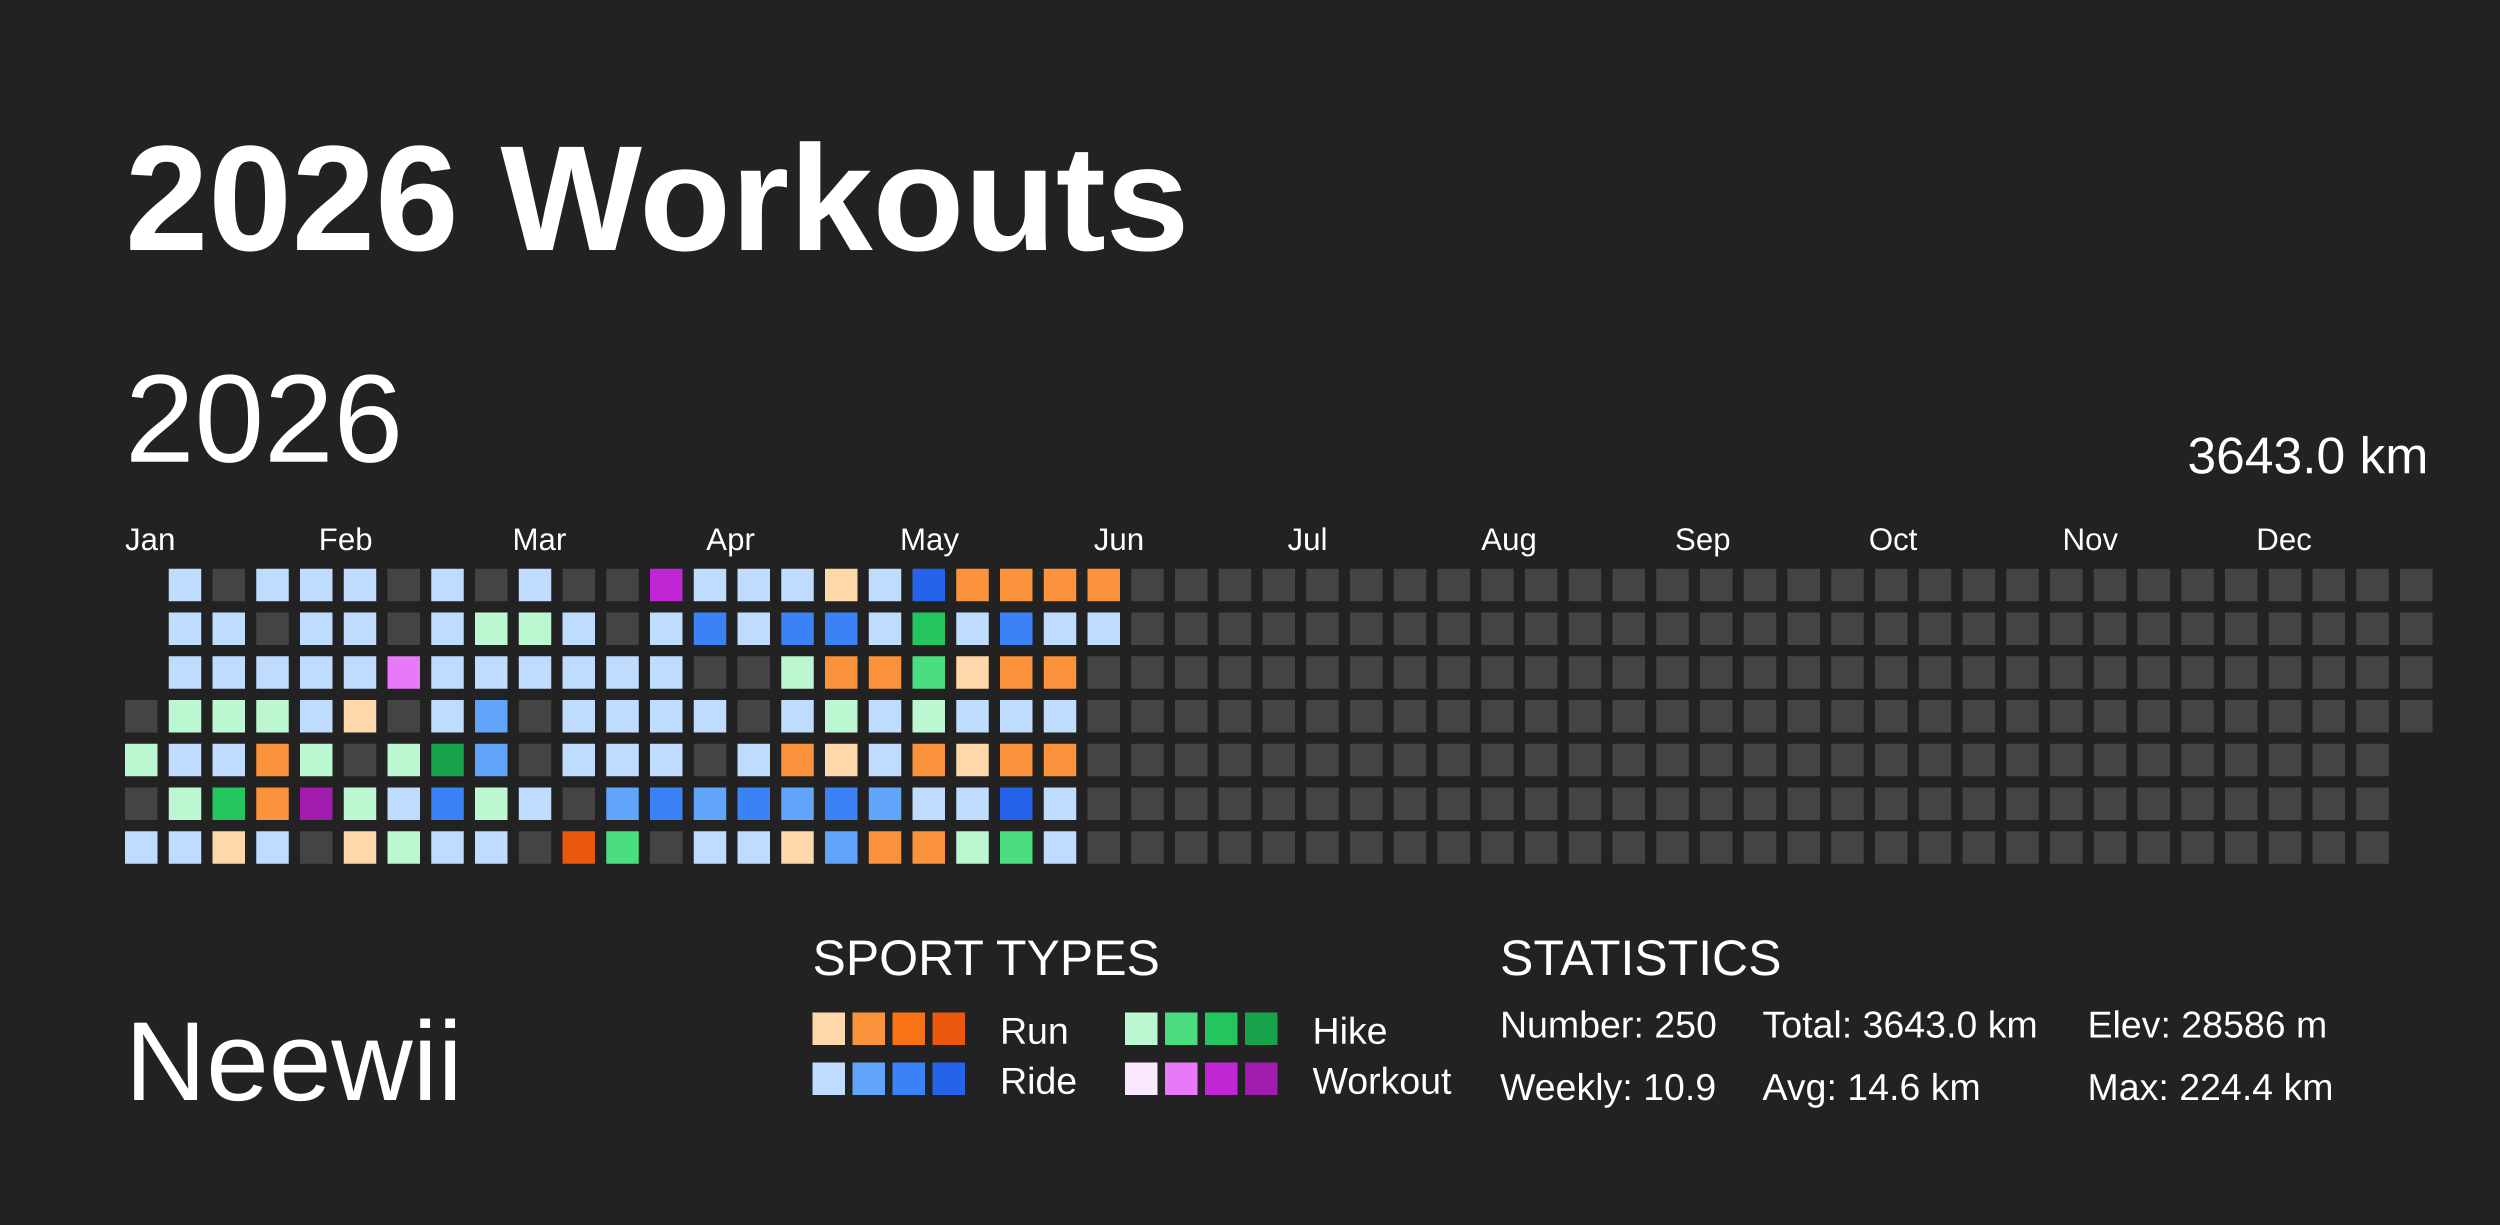
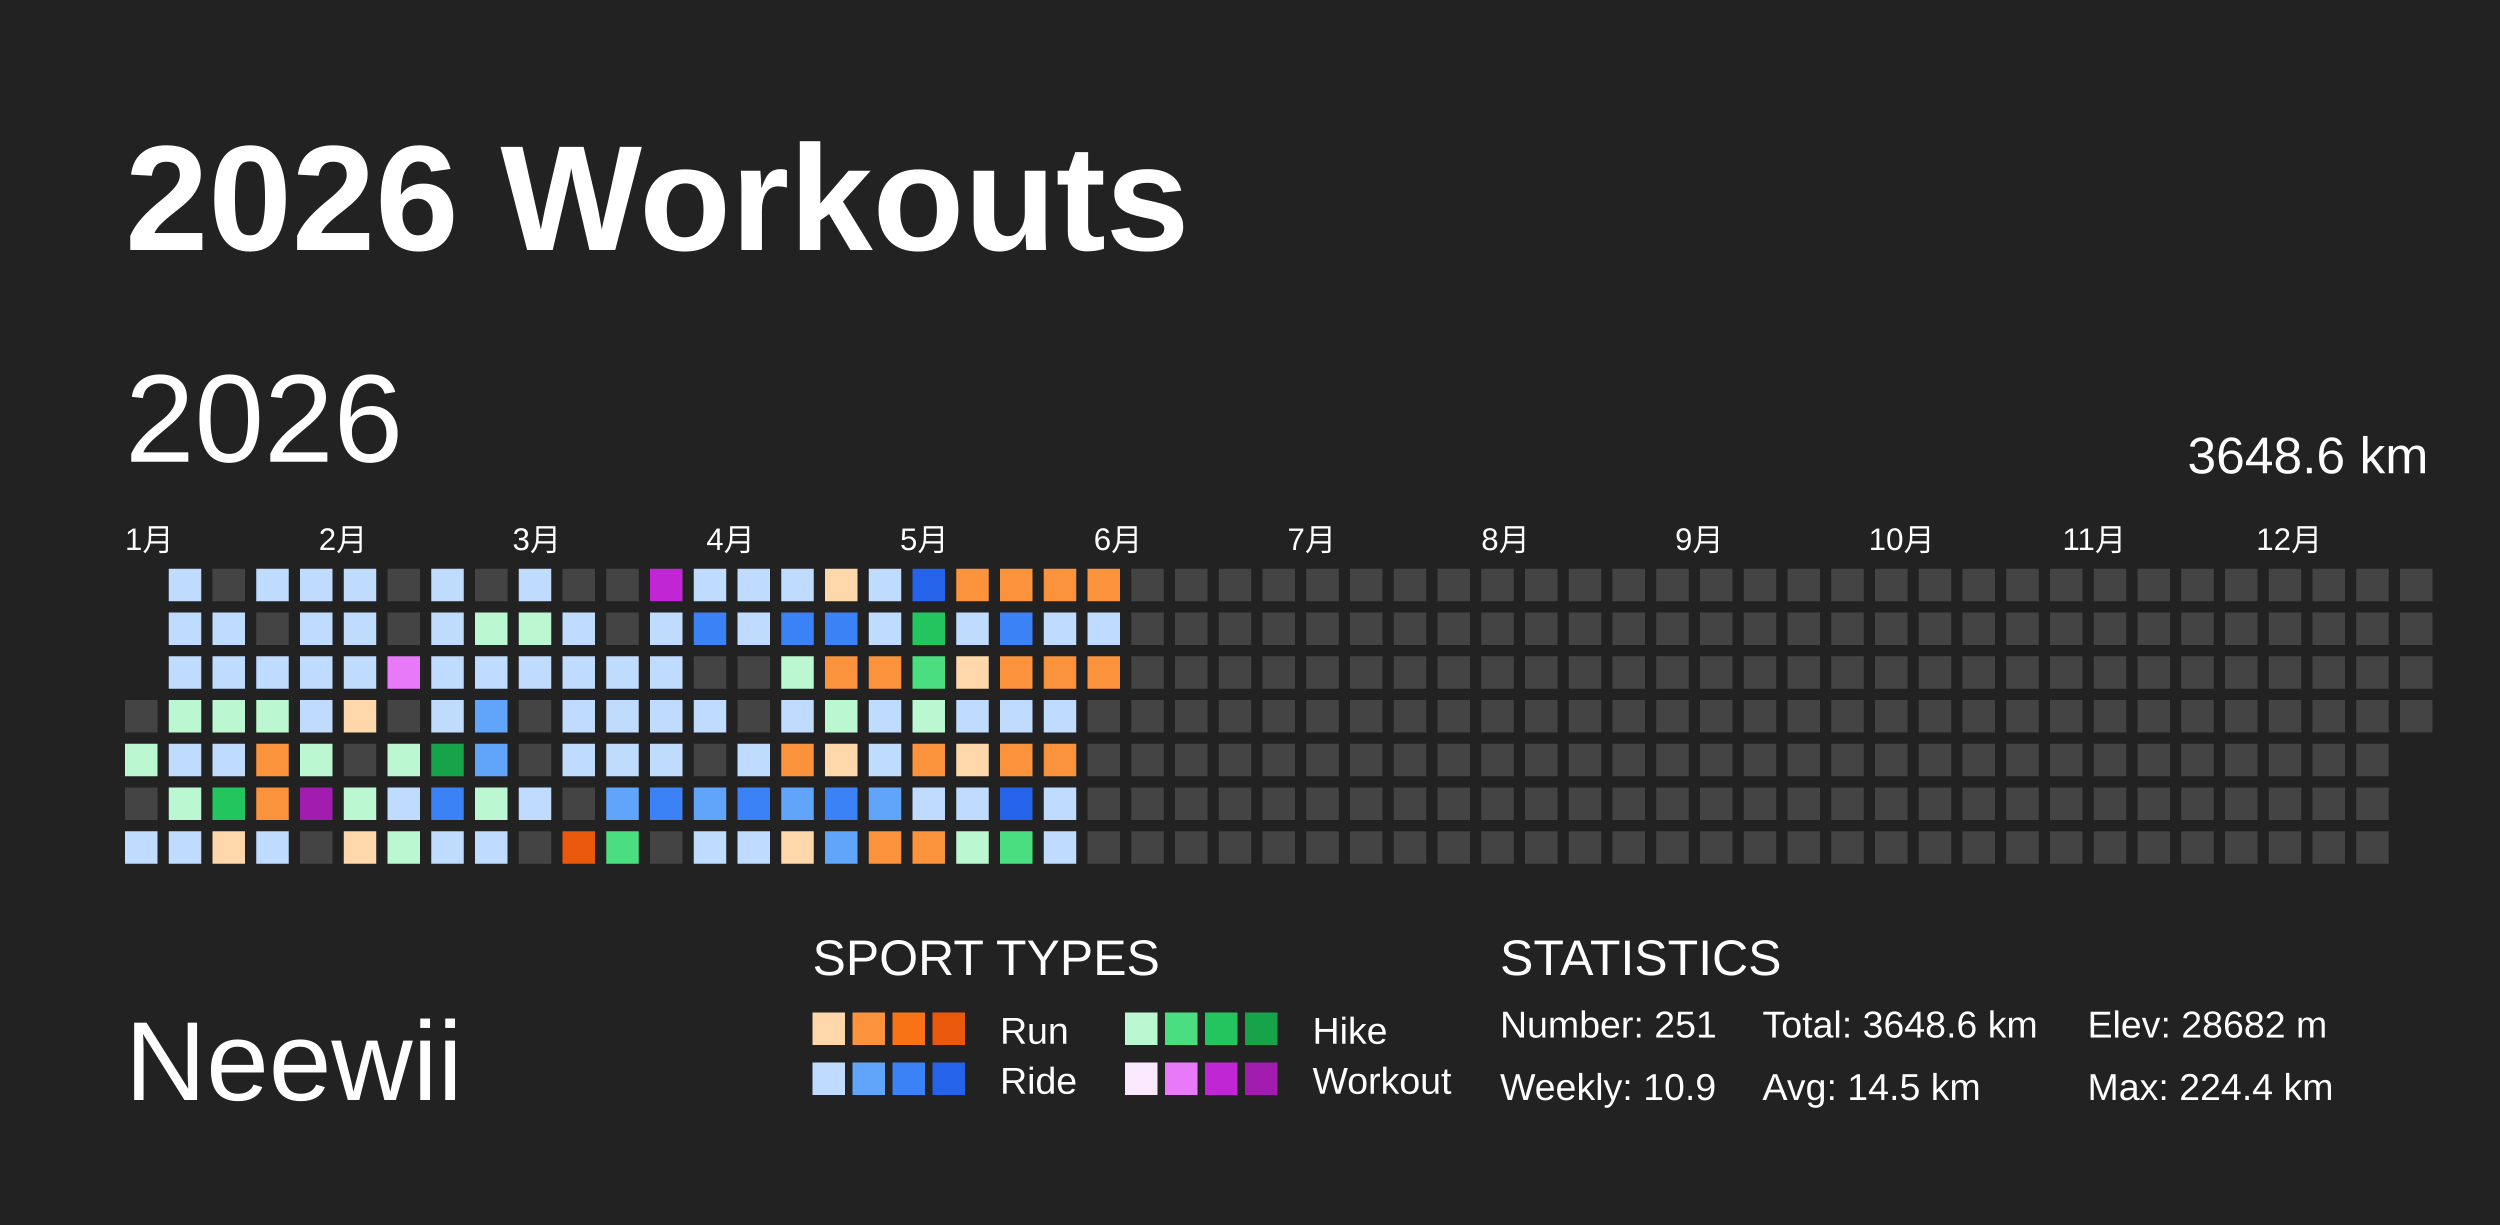
<svg xmlns="http://www.w3.org/2000/svg" baseProfile="full" height="98mm" version="1.1" viewBox="0,0,200,98" width="200mm">
  <defs />
  <rect fill="#222222" height="98" width="200" x="0" y="0" />
  <text fill="#FFFFFF" style="font-size:12px; font-family:Arial; font-weight:bold;" x="10" y="20">2026 Workouts</text>
  <text fill="#FFFFFF" style="font-size:9px; font-family:Arial" x="10" y="88">Neewii</text>
  <text fill="#FFFFFF" style="font-size:4px; font-family:Arial" x="65" y="78">SPORT TYPES</text>
  <rect fill="#fed7aa" height="2.6" width="2.6" x="65.0" y="81" />
  <rect fill="#fb923c" height="2.6" width="2.6" x="68.2" y="81" />
  <rect fill="#f97316" height="2.6" width="2.6" x="71.4" y="81" />
  <rect fill="#ea580c" height="2.6" width="2.6" x="74.6" y="81" />
  <text fill="#FFFFFF" style="font-size:3px; font-family:Arial" x="80" y="83.5">Run</text>
  <rect fill="#bbf7d0" height="2.6" width="2.6" x="90.0" y="81" />
  <rect fill="#4ade80" height="2.6" width="2.6" x="93.2" y="81" />
  <rect fill="#22c55e" height="2.6" width="2.6" x="96.4" y="81" />
  <rect fill="#16a34a" height="2.6" width="2.6" x="99.6" y="81" />
  <text fill="#FFFFFF" style="font-size:3px; font-family:Arial" x="105" y="83.5">Hike</text>
  <rect fill="#bfdbfe" height="2.6" width="2.6" x="65.0" y="85" />
  <rect fill="#60a5fa" height="2.6" width="2.6" x="68.2" y="85" />
  <rect fill="#3b82f6" height="2.6" width="2.6" x="71.4" y="85" />
  <rect fill="#2563eb" height="2.6" width="2.6" x="74.6" y="85" />
  <text fill="#FFFFFF" style="font-size:3px; font-family:Arial" x="80" y="87.5">Ride</text>
  <rect fill="#fae8ff" height="2.6" width="2.6" x="90.0" y="85" />
  <rect fill="#e879f9" height="2.6" width="2.6" x="93.2" y="85" />
  <rect fill="#c026d3" height="2.6" width="2.6" x="96.4" y="85" />
  <rect fill="#a21caf" height="2.6" width="2.6" x="99.6" y="85" />
  <text fill="#FFFFFF" style="font-size:3px; font-family:Arial" x="105" y="87.5">Workout</text>
  <text fill="#FFFFFF" style="font-size:4px; font-family:Arial" x="120" y="78">STATISTICS</text>
-   <text fill="#FFFFFF" style="font-size:3px; font-family:Arial" x="120" y="83">Number: 250</text>
+   <text fill="#FFFFFF" style="font-size:3px; font-family:Arial" x="120" y="83">Number: 251</text>
  <text fill="#FFFFFF" style="font-size:3px; font-family:Arial" x="120" y="88">Weekly: 10.9</text>
-   <text fill="#FFFFFF" style="font-size:3px; font-family:Arial" x="141" y="83">Total: 3643.0 km</text>
-   <text fill="#FFFFFF" style="font-size:3px; font-family:Arial" x="141" y="88">Avg: 14.6 km</text>
-   <text fill="#FFFFFF" style="font-size:3px; font-family:Arial" x="167" y="83">Elev: 28586 m</text>
+   <text fill="#FFFFFF" style="font-size:3px; font-family:Arial" x="141" y="83">Total: 3648.6 km</text>
+   <text fill="#FFFFFF" style="font-size:3px; font-family:Arial" x="141" y="88">Avg: 14.5 km</text>
+   <text fill="#FFFFFF" style="font-size:3px; font-family:Arial" x="167" y="83">Elev: 28682 m</text>
  <text fill="#FFFFFF" style="font-size:3px; font-family:Arial" x="167" y="88">Max: 224.4 km</text>
  <text dominant-baseline="hanging" fill="#FFFFFF" style="font-size:10.0px; font-family:Arial;" x="10" y="30">2026</text>
-   <text dominant-baseline="hanging" fill="#FFFFFF" style="font-size:4.125px; font-family:Arial;" x="175" y="35">3643.0 km</text>
-   <text fill="#FFFFFF" style="font-size:2.5px; font-family:Arial" x="10.0" y="44">Jan</text>
-   <text fill="#FFFFFF" style="font-size:2.5px; font-family:Arial" x="25.5" y="44">Feb</text>
-   <text fill="#FFFFFF" style="font-size:2.5px; font-family:Arial" x="41.0" y="44">Mar</text>
-   <text fill="#FFFFFF" style="font-size:2.5px; font-family:Arial" x="56.5" y="44">Apr</text>
-   <text fill="#FFFFFF" style="font-size:2.5px; font-family:Arial" x="72.0" y="44">May</text>
-   <text fill="#FFFFFF" style="font-size:2.5px; font-family:Arial" x="87.5" y="44">Jun</text>
-   <text fill="#FFFFFF" style="font-size:2.5px; font-family:Arial" x="103.0" y="44">Jul</text>
-   <text fill="#FFFFFF" style="font-size:2.5px; font-family:Arial" x="118.5" y="44">Aug</text>
-   <text fill="#FFFFFF" style="font-size:2.5px; font-family:Arial" x="134.0" y="44">Sep</text>
-   <text fill="#FFFFFF" style="font-size:2.5px; font-family:Arial" x="149.5" y="44">Oct</text>
-   <text fill="#FFFFFF" style="font-size:2.5px; font-family:Arial" x="165.0" y="44">Nov</text>
-   <text fill="#FFFFFF" style="font-size:2.5px; font-family:Arial" x="180.5" y="44">Dec</text>
+   <text dominant-baseline="hanging" fill="#FFFFFF" style="font-size:4.125px; font-family:Arial;" x="175" y="35">3648.6 km</text>
+   <text fill="#FFFFFF" style="font-size:2.5px; font-family:Arial" x="10.0" y="44">1月</text>
+   <text fill="#FFFFFF" style="font-size:2.5px; font-family:Arial" x="25.5" y="44">2月</text>
+   <text fill="#FFFFFF" style="font-size:2.5px; font-family:Arial" x="41.0" y="44">3月</text>
+   <text fill="#FFFFFF" style="font-size:2.5px; font-family:Arial" x="56.5" y="44">4月</text>
+   <text fill="#FFFFFF" style="font-size:2.5px; font-family:Arial" x="72.0" y="44">5月</text>
+   <text fill="#FFFFFF" style="font-size:2.5px; font-family:Arial" x="87.5" y="44">6月</text>
+   <text fill="#FFFFFF" style="font-size:2.5px; font-family:Arial" x="103.0" y="44">7月</text>
+   <text fill="#FFFFFF" style="font-size:2.5px; font-family:Arial" x="118.5" y="44">8月</text>
+   <text fill="#FFFFFF" style="font-size:2.5px; font-family:Arial" x="134.0" y="44">9月</text>
+   <text fill="#FFFFFF" style="font-size:2.5px; font-family:Arial" x="149.5" y="44">10月</text>
+   <text fill="#FFFFFF" style="font-size:2.5px; font-family:Arial" x="165.0" y="44">11月</text>
+   <text fill="#FFFFFF" style="font-size:2.5px; font-family:Arial" x="180.5" y="44">12月</text>
  <rect fill="#444444" height="2.6" width="2.6" x="10.0" y="56.0" />
  <rect fill="#bbf7d0" height="2.6" width="2.6" x="10.0" y="59.5" />
  <rect fill="#444444" height="2.6" width="2.6" x="10.0" y="63.0" />
  <rect fill="#bfdbfe" height="2.6" width="2.6" x="10.0" y="66.5" />
  <rect fill="#bfdbfe" height="2.6" width="2.6" x="13.5" y="45.5" />
  <rect fill="#bfdbfe" height="2.6" width="2.6" x="13.5" y="49.0" />
  <rect fill="#bfdbfe" height="2.6" width="2.6" x="13.5" y="52.5" />
  <rect fill="#bbf7d0" height="2.6" width="2.6" x="13.5" y="56.0" />
  <rect fill="#bfdbfe" height="2.6" width="2.6" x="13.5" y="59.5" />
  <rect fill="#bbf7d0" height="2.6" width="2.6" x="13.5" y="63.0" />
  <rect fill="#bfdbfe" height="2.6" width="2.6" x="13.5" y="66.5" />
  <rect fill="#444444" height="2.6" width="2.6" x="17.0" y="45.5" />
  <rect fill="#bfdbfe" height="2.6" width="2.6" x="17.0" y="49.0" />
  <rect fill="#bfdbfe" height="2.6" width="2.6" x="17.0" y="52.5" />
  <rect fill="#bbf7d0" height="2.6" width="2.6" x="17.0" y="56.0" />
  <rect fill="#bfdbfe" height="2.6" width="2.6" x="17.0" y="59.5" />
  <rect fill="#22c55e" height="2.6" width="2.6" x="17.0" y="63.0" />
  <rect fill="#fed7aa" height="2.6" width="2.6" x="17.0" y="66.5" />
  <rect fill="#bfdbfe" height="2.6" width="2.6" x="20.5" y="45.5" />
  <rect fill="#444444" height="2.6" width="2.6" x="20.5" y="49.0" />
  <rect fill="#bfdbfe" height="2.6" width="2.6" x="20.5" y="52.5" />
  <rect fill="#bbf7d0" height="2.6" width="2.6" x="20.5" y="56.0" />
  <rect fill="#fb923c" height="2.6" width="2.6" x="20.5" y="59.5" />
  <rect fill="#fb923c" height="2.6" width="2.6" x="20.5" y="63.0" />
  <rect fill="#bfdbfe" height="2.6" width="2.6" x="20.5" y="66.5" />
  <rect fill="#bfdbfe" height="2.6" width="2.6" x="24.0" y="45.5" />
  <rect fill="#bfdbfe" height="2.6" width="2.6" x="24.0" y="49.0" />
  <rect fill="#bfdbfe" height="2.6" width="2.6" x="24.0" y="52.5" />
  <rect fill="#bfdbfe" height="2.6" width="2.6" x="24.0" y="56.0" />
  <rect fill="#bbf7d0" height="2.6" width="2.6" x="24.0" y="59.5" />
  <rect fill="#a21caf" height="2.6" width="2.6" x="24.0" y="63.0" />
  <rect fill="#444444" height="2.6" width="2.6" x="24.0" y="66.5" />
  <rect fill="#bfdbfe" height="2.6" width="2.6" x="27.5" y="45.5" />
  <rect fill="#bfdbfe" height="2.6" width="2.6" x="27.5" y="49.0" />
  <rect fill="#bfdbfe" height="2.6" width="2.6" x="27.5" y="52.5" />
  <rect fill="#fed7aa" height="2.6" width="2.6" x="27.5" y="56.0" />
  <rect fill="#444444" height="2.6" width="2.6" x="27.5" y="59.5" />
  <rect fill="#bbf7d0" height="2.6" width="2.6" x="27.5" y="63.0" />
  <rect fill="#fed7aa" height="2.6" width="2.6" x="27.5" y="66.5" />
  <rect fill="#444444" height="2.6" width="2.6" x="31.0" y="45.5" />
  <rect fill="#444444" height="2.6" width="2.6" x="31.0" y="49.0" />
  <rect fill="#e879f9" height="2.6" width="2.6" x="31.0" y="52.5" />
  <rect fill="#444444" height="2.6" width="2.6" x="31.0" y="56.0" />
  <rect fill="#bbf7d0" height="2.6" width="2.6" x="31.0" y="59.5" />
  <rect fill="#bfdbfe" height="2.6" width="2.6" x="31.0" y="63.0" />
  <rect fill="#bbf7d0" height="2.6" width="2.6" x="31.0" y="66.5" />
  <rect fill="#bfdbfe" height="2.6" width="2.6" x="34.5" y="45.5" />
  <rect fill="#bfdbfe" height="2.6" width="2.6" x="34.5" y="49.0" />
  <rect fill="#bfdbfe" height="2.6" width="2.6" x="34.5" y="52.5" />
  <rect fill="#bfdbfe" height="2.6" width="2.6" x="34.5" y="56.0" />
  <rect fill="#16a34a" height="2.6" width="2.6" x="34.5" y="59.5" />
  <rect fill="#3b82f6" height="2.6" width="2.6" x="34.5" y="63.0" />
  <rect fill="#bfdbfe" height="2.6" width="2.6" x="34.5" y="66.5" />
  <rect fill="#444444" height="2.6" width="2.6" x="38.0" y="45.5" />
  <rect fill="#bbf7d0" height="2.6" width="2.6" x="38.0" y="49.0" />
  <rect fill="#bfdbfe" height="2.6" width="2.6" x="38.0" y="52.5" />
  <rect fill="#60a5fa" height="2.6" width="2.6" x="38.0" y="56.0" />
  <rect fill="#60a5fa" height="2.6" width="2.6" x="38.0" y="59.5" />
  <rect fill="#bbf7d0" height="2.6" width="2.6" x="38.0" y="63.0" />
  <rect fill="#bfdbfe" height="2.6" width="2.6" x="38.0" y="66.5" />
  <rect fill="#bfdbfe" height="2.6" width="2.6" x="41.5" y="45.5" />
  <rect fill="#bbf7d0" height="2.6" width="2.6" x="41.5" y="49.0" />
  <rect fill="#bfdbfe" height="2.6" width="2.6" x="41.5" y="52.5" />
  <rect fill="#444444" height="2.6" width="2.6" x="41.5" y="56.0" />
  <rect fill="#444444" height="2.6" width="2.6" x="41.5" y="59.5" />
  <rect fill="#bfdbfe" height="2.6" width="2.6" x="41.5" y="63.0" />
  <rect fill="#444444" height="2.6" width="2.6" x="41.5" y="66.5" />
  <rect fill="#444444" height="2.6" width="2.6" x="45.0" y="45.5" />
  <rect fill="#bfdbfe" height="2.6" width="2.6" x="45.0" y="49.0" />
  <rect fill="#bfdbfe" height="2.6" width="2.6" x="45.0" y="52.5" />
  <rect fill="#bfdbfe" height="2.6" width="2.6" x="45.0" y="56.0" />
  <rect fill="#bfdbfe" height="2.6" width="2.6" x="45.0" y="59.5" />
  <rect fill="#444444" height="2.6" width="2.6" x="45.0" y="63.0" />
  <rect fill="#ea580c" height="2.6" width="2.6" x="45.0" y="66.5" />
  <rect fill="#444444" height="2.6" width="2.6" x="48.5" y="45.5" />
  <rect fill="#444444" height="2.6" width="2.6" x="48.5" y="49.0" />
  <rect fill="#bfdbfe" height="2.6" width="2.6" x="48.5" y="52.5" />
  <rect fill="#bfdbfe" height="2.6" width="2.6" x="48.5" y="56.0" />
  <rect fill="#bfdbfe" height="2.6" width="2.6" x="48.5" y="59.5" />
  <rect fill="#60a5fa" height="2.6" width="2.6" x="48.5" y="63.0" />
  <rect fill="#4ade80" height="2.6" width="2.6" x="48.5" y="66.5" />
  <rect fill="#c026d3" height="2.6" width="2.6" x="52.0" y="45.5" />
  <rect fill="#bfdbfe" height="2.6" width="2.6" x="52.0" y="49.0" />
  <rect fill="#bfdbfe" height="2.6" width="2.6" x="52.0" y="52.5" />
  <rect fill="#bfdbfe" height="2.6" width="2.6" x="52.0" y="56.0" />
  <rect fill="#bfdbfe" height="2.6" width="2.6" x="52.0" y="59.5" />
  <rect fill="#3b82f6" height="2.6" width="2.6" x="52.0" y="63.0" />
  <rect fill="#444444" height="2.6" width="2.6" x="52.0" y="66.5" />
  <rect fill="#bfdbfe" height="2.6" width="2.6" x="55.5" y="45.5" />
  <rect fill="#3b82f6" height="2.6" width="2.6" x="55.5" y="49.0" />
  <rect fill="#444444" height="2.6" width="2.6" x="55.5" y="52.5" />
  <rect fill="#bfdbfe" height="2.6" width="2.6" x="55.5" y="56.0" />
  <rect fill="#444444" height="2.6" width="2.6" x="55.5" y="59.5" />
  <rect fill="#60a5fa" height="2.6" width="2.6" x="55.5" y="63.0" />
  <rect fill="#bfdbfe" height="2.6" width="2.6" x="55.5" y="66.5" />
  <rect fill="#bfdbfe" height="2.6" width="2.6" x="59.0" y="45.5" />
  <rect fill="#bfdbfe" height="2.6" width="2.6" x="59.0" y="49.0" />
  <rect fill="#444444" height="2.6" width="2.6" x="59.0" y="52.5" />
  <rect fill="#444444" height="2.6" width="2.6" x="59.0" y="56.0" />
  <rect fill="#bfdbfe" height="2.6" width="2.6" x="59.0" y="59.5" />
  <rect fill="#3b82f6" height="2.6" width="2.6" x="59.0" y="63.0" />
  <rect fill="#bfdbfe" height="2.6" width="2.6" x="59.0" y="66.5" />
  <rect fill="#bfdbfe" height="2.6" width="2.6" x="62.5" y="45.5" />
  <rect fill="#3b82f6" height="2.6" width="2.6" x="62.5" y="49.0" />
  <rect fill="#bbf7d0" height="2.6" width="2.6" x="62.5" y="52.5" />
  <rect fill="#bfdbfe" height="2.6" width="2.6" x="62.5" y="56.0" />
  <rect fill="#fb923c" height="2.6" width="2.6" x="62.5" y="59.5" />
  <rect fill="#60a5fa" height="2.6" width="2.6" x="62.5" y="63.0" />
  <rect fill="#fed7aa" height="2.6" width="2.6" x="62.5" y="66.5" />
  <rect fill="#fed7aa" height="2.6" width="2.6" x="66.0" y="45.5" />
  <rect fill="#3b82f6" height="2.6" width="2.6" x="66.0" y="49.0" />
  <rect fill="#fb923c" height="2.6" width="2.6" x="66.0" y="52.5" />
  <rect fill="#bbf7d0" height="2.6" width="2.6" x="66.0" y="56.0" />
  <rect fill="#fed7aa" height="2.6" width="2.6" x="66.0" y="59.5" />
  <rect fill="#3b82f6" height="2.6" width="2.6" x="66.0" y="63.0" />
  <rect fill="#60a5fa" height="2.6" width="2.6" x="66.0" y="66.5" />
  <rect fill="#bfdbfe" height="2.6" width="2.6" x="69.5" y="45.5" />
  <rect fill="#bfdbfe" height="2.6" width="2.6" x="69.5" y="49.0" />
  <rect fill="#fb923c" height="2.6" width="2.6" x="69.5" y="52.5" />
  <rect fill="#bfdbfe" height="2.6" width="2.6" x="69.5" y="56.0" />
  <rect fill="#bfdbfe" height="2.6" width="2.6" x="69.5" y="59.5" />
  <rect fill="#60a5fa" height="2.6" width="2.6" x="69.5" y="63.0" />
  <rect fill="#fb923c" height="2.6" width="2.6" x="69.5" y="66.5" />
  <rect fill="#2563eb" height="2.6" width="2.6" x="73.0" y="45.5" />
  <rect fill="#22c55e" height="2.6" width="2.6" x="73.0" y="49.0" />
  <rect fill="#4ade80" height="2.6" width="2.6" x="73.0" y="52.5" />
  <rect fill="#bbf7d0" height="2.6" width="2.6" x="73.0" y="56.0" />
  <rect fill="#fb923c" height="2.6" width="2.6" x="73.0" y="59.5" />
  <rect fill="#bfdbfe" height="2.6" width="2.6" x="73.0" y="63.0" />
  <rect fill="#fb923c" height="2.6" width="2.6" x="73.0" y="66.5" />
  <rect fill="#fb923c" height="2.6" width="2.6" x="76.5" y="45.5" />
  <rect fill="#bfdbfe" height="2.6" width="2.6" x="76.5" y="49.0" />
  <rect fill="#fed7aa" height="2.6" width="2.6" x="76.5" y="52.5" />
  <rect fill="#bfdbfe" height="2.6" width="2.6" x="76.5" y="56.0" />
  <rect fill="#fed7aa" height="2.6" width="2.6" x="76.5" y="59.5" />
  <rect fill="#bfdbfe" height="2.6" width="2.6" x="76.5" y="63.0" />
  <rect fill="#bbf7d0" height="2.6" width="2.6" x="76.5" y="66.5" />
  <rect fill="#fb923c" height="2.6" width="2.6" x="80.0" y="45.5" />
  <rect fill="#3b82f6" height="2.6" width="2.6" x="80.0" y="49.0" />
  <rect fill="#fb923c" height="2.6" width="2.6" x="80.0" y="52.5" />
  <rect fill="#bfdbfe" height="2.6" width="2.6" x="80.0" y="56.0" />
  <rect fill="#fb923c" height="2.6" width="2.6" x="80.0" y="59.5" />
  <rect fill="#2563eb" height="2.6" width="2.6" x="80.0" y="63.0" />
  <rect fill="#4ade80" height="2.6" width="2.6" x="80.0" y="66.5" />
  <rect fill="#fb923c" height="2.6" width="2.6" x="83.5" y="45.5" />
  <rect fill="#bfdbfe" height="2.6" width="2.6" x="83.5" y="49.0" />
  <rect fill="#fb923c" height="2.6" width="2.6" x="83.5" y="52.5" />
  <rect fill="#bfdbfe" height="2.6" width="2.6" x="83.5" y="56.0" />
  <rect fill="#fb923c" height="2.6" width="2.6" x="83.5" y="59.5" />
  <rect fill="#bfdbfe" height="2.6" width="2.6" x="83.5" y="63.0" />
  <rect fill="#bfdbfe" height="2.6" width="2.6" x="83.5" y="66.5" />
  <rect fill="#fb923c" height="2.6" width="2.6" x="87.0" y="45.5" />
  <rect fill="#bfdbfe" height="2.6" width="2.6" x="87.0" y="49.0" />
-   <rect fill="#444444" height="2.6" width="2.6" x="87.0" y="52.5" />
+   <rect fill="#fb923c" height="2.6" width="2.6" x="87.0" y="52.5" />
  <rect fill="#444444" height="2.6" width="2.6" x="87.0" y="56.0" />
  <rect fill="#444444" height="2.6" width="2.6" x="87.0" y="59.5" />
  <rect fill="#444444" height="2.6" width="2.6" x="87.0" y="63.0" />
  <rect fill="#444444" height="2.6" width="2.6" x="87.0" y="66.5" />
  <rect fill="#444444" height="2.6" width="2.6" x="90.5" y="45.5" />
  <rect fill="#444444" height="2.6" width="2.6" x="90.5" y="49.0" />
  <rect fill="#444444" height="2.6" width="2.6" x="90.5" y="52.5" />
  <rect fill="#444444" height="2.6" width="2.6" x="90.5" y="56.0" />
  <rect fill="#444444" height="2.6" width="2.6" x="90.5" y="59.5" />
  <rect fill="#444444" height="2.6" width="2.6" x="90.5" y="63.0" />
  <rect fill="#444444" height="2.6" width="2.6" x="90.5" y="66.5" />
  <rect fill="#444444" height="2.6" width="2.6" x="94.0" y="45.5" />
  <rect fill="#444444" height="2.6" width="2.6" x="94.0" y="49.0" />
  <rect fill="#444444" height="2.6" width="2.6" x="94.0" y="52.5" />
  <rect fill="#444444" height="2.6" width="2.6" x="94.0" y="56.0" />
  <rect fill="#444444" height="2.6" width="2.6" x="94.0" y="59.5" />
  <rect fill="#444444" height="2.6" width="2.6" x="94.0" y="63.0" />
  <rect fill="#444444" height="2.6" width="2.6" x="94.0" y="66.5" />
  <rect fill="#444444" height="2.6" width="2.6" x="97.5" y="45.5" />
  <rect fill="#444444" height="2.6" width="2.6" x="97.5" y="49.0" />
  <rect fill="#444444" height="2.6" width="2.6" x="97.5" y="52.5" />
  <rect fill="#444444" height="2.6" width="2.6" x="97.5" y="56.0" />
  <rect fill="#444444" height="2.6" width="2.6" x="97.5" y="59.5" />
  <rect fill="#444444" height="2.6" width="2.6" x="97.5" y="63.0" />
  <rect fill="#444444" height="2.6" width="2.6" x="97.5" y="66.5" />
  <rect fill="#444444" height="2.6" width="2.6" x="101.0" y="45.5" />
  <rect fill="#444444" height="2.6" width="2.6" x="101.0" y="49.0" />
  <rect fill="#444444" height="2.6" width="2.6" x="101.0" y="52.5" />
  <rect fill="#444444" height="2.6" width="2.6" x="101.0" y="56.0" />
  <rect fill="#444444" height="2.6" width="2.6" x="101.0" y="59.5" />
  <rect fill="#444444" height="2.6" width="2.6" x="101.0" y="63.0" />
  <rect fill="#444444" height="2.6" width="2.6" x="101.0" y="66.5" />
  <rect fill="#444444" height="2.6" width="2.6" x="104.5" y="45.5" />
  <rect fill="#444444" height="2.6" width="2.6" x="104.5" y="49.0" />
  <rect fill="#444444" height="2.6" width="2.6" x="104.5" y="52.5" />
  <rect fill="#444444" height="2.6" width="2.6" x="104.5" y="56.0" />
  <rect fill="#444444" height="2.6" width="2.6" x="104.5" y="59.5" />
  <rect fill="#444444" height="2.6" width="2.6" x="104.5" y="63.0" />
  <rect fill="#444444" height="2.6" width="2.6" x="104.5" y="66.5" />
  <rect fill="#444444" height="2.6" width="2.6" x="108.0" y="45.5" />
  <rect fill="#444444" height="2.6" width="2.6" x="108.0" y="49.0" />
  <rect fill="#444444" height="2.6" width="2.6" x="108.0" y="52.5" />
  <rect fill="#444444" height="2.6" width="2.6" x="108.0" y="56.0" />
  <rect fill="#444444" height="2.6" width="2.6" x="108.0" y="59.5" />
  <rect fill="#444444" height="2.6" width="2.6" x="108.0" y="63.0" />
  <rect fill="#444444" height="2.6" width="2.6" x="108.0" y="66.5" />
  <rect fill="#444444" height="2.6" width="2.6" x="111.5" y="45.5" />
  <rect fill="#444444" height="2.6" width="2.6" x="111.5" y="49.0" />
  <rect fill="#444444" height="2.6" width="2.6" x="111.5" y="52.5" />
  <rect fill="#444444" height="2.6" width="2.6" x="111.5" y="56.0" />
  <rect fill="#444444" height="2.6" width="2.6" x="111.5" y="59.5" />
  <rect fill="#444444" height="2.6" width="2.6" x="111.5" y="63.0" />
  <rect fill="#444444" height="2.6" width="2.6" x="111.5" y="66.5" />
  <rect fill="#444444" height="2.6" width="2.6" x="115.0" y="45.5" />
  <rect fill="#444444" height="2.6" width="2.6" x="115.0" y="49.0" />
  <rect fill="#444444" height="2.6" width="2.6" x="115.0" y="52.5" />
  <rect fill="#444444" height="2.6" width="2.6" x="115.0" y="56.0" />
  <rect fill="#444444" height="2.6" width="2.6" x="115.0" y="59.5" />
  <rect fill="#444444" height="2.6" width="2.6" x="115.0" y="63.0" />
  <rect fill="#444444" height="2.6" width="2.6" x="115.0" y="66.5" />
  <rect fill="#444444" height="2.6" width="2.6" x="118.5" y="45.5" />
  <rect fill="#444444" height="2.6" width="2.6" x="118.5" y="49.0" />
  <rect fill="#444444" height="2.6" width="2.6" x="118.5" y="52.5" />
  <rect fill="#444444" height="2.6" width="2.6" x="118.5" y="56.0" />
  <rect fill="#444444" height="2.6" width="2.6" x="118.5" y="59.5" />
  <rect fill="#444444" height="2.6" width="2.6" x="118.5" y="63.0" />
  <rect fill="#444444" height="2.6" width="2.6" x="118.5" y="66.5" />
  <rect fill="#444444" height="2.6" width="2.6" x="122.0" y="45.5" />
  <rect fill="#444444" height="2.6" width="2.6" x="122.0" y="49.0" />
  <rect fill="#444444" height="2.6" width="2.6" x="122.0" y="52.5" />
  <rect fill="#444444" height="2.6" width="2.6" x="122.0" y="56.0" />
  <rect fill="#444444" height="2.6" width="2.6" x="122.0" y="59.5" />
  <rect fill="#444444" height="2.6" width="2.6" x="122.0" y="63.0" />
  <rect fill="#444444" height="2.6" width="2.6" x="122.0" y="66.5" />
  <rect fill="#444444" height="2.6" width="2.6" x="125.5" y="45.5" />
  <rect fill="#444444" height="2.6" width="2.6" x="125.5" y="49.0" />
  <rect fill="#444444" height="2.6" width="2.6" x="125.5" y="52.5" />
  <rect fill="#444444" height="2.6" width="2.6" x="125.5" y="56.0" />
  <rect fill="#444444" height="2.6" width="2.6" x="125.5" y="59.5" />
  <rect fill="#444444" height="2.6" width="2.6" x="125.5" y="63.0" />
  <rect fill="#444444" height="2.6" width="2.6" x="125.5" y="66.5" />
  <rect fill="#444444" height="2.6" width="2.6" x="129.0" y="45.5" />
  <rect fill="#444444" height="2.6" width="2.6" x="129.0" y="49.0" />
  <rect fill="#444444" height="2.6" width="2.6" x="129.0" y="52.5" />
  <rect fill="#444444" height="2.6" width="2.6" x="129.0" y="56.0" />
  <rect fill="#444444" height="2.6" width="2.6" x="129.0" y="59.5" />
  <rect fill="#444444" height="2.6" width="2.6" x="129.0" y="63.0" />
  <rect fill="#444444" height="2.6" width="2.6" x="129.0" y="66.5" />
  <rect fill="#444444" height="2.6" width="2.6" x="132.5" y="45.5" />
  <rect fill="#444444" height="2.6" width="2.6" x="132.5" y="49.0" />
  <rect fill="#444444" height="2.6" width="2.6" x="132.5" y="52.5" />
  <rect fill="#444444" height="2.6" width="2.6" x="132.5" y="56.0" />
  <rect fill="#444444" height="2.6" width="2.6" x="132.5" y="59.5" />
  <rect fill="#444444" height="2.6" width="2.6" x="132.5" y="63.0" />
  <rect fill="#444444" height="2.6" width="2.6" x="132.5" y="66.5" />
  <rect fill="#444444" height="2.6" width="2.6" x="136.0" y="45.5" />
  <rect fill="#444444" height="2.6" width="2.6" x="136.0" y="49.0" />
  <rect fill="#444444" height="2.6" width="2.6" x="136.0" y="52.5" />
  <rect fill="#444444" height="2.6" width="2.6" x="136.0" y="56.0" />
  <rect fill="#444444" height="2.6" width="2.6" x="136.0" y="59.5" />
  <rect fill="#444444" height="2.6" width="2.6" x="136.0" y="63.0" />
  <rect fill="#444444" height="2.6" width="2.6" x="136.0" y="66.5" />
  <rect fill="#444444" height="2.6" width="2.6" x="139.5" y="45.5" />
  <rect fill="#444444" height="2.6" width="2.6" x="139.5" y="49.0" />
  <rect fill="#444444" height="2.6" width="2.6" x="139.5" y="52.5" />
  <rect fill="#444444" height="2.6" width="2.6" x="139.5" y="56.0" />
  <rect fill="#444444" height="2.6" width="2.6" x="139.5" y="59.5" />
  <rect fill="#444444" height="2.6" width="2.6" x="139.5" y="63.0" />
  <rect fill="#444444" height="2.6" width="2.6" x="139.5" y="66.5" />
  <rect fill="#444444" height="2.6" width="2.6" x="143.0" y="45.5" />
  <rect fill="#444444" height="2.6" width="2.6" x="143.0" y="49.0" />
  <rect fill="#444444" height="2.6" width="2.6" x="143.0" y="52.5" />
  <rect fill="#444444" height="2.6" width="2.6" x="143.0" y="56.0" />
  <rect fill="#444444" height="2.6" width="2.6" x="143.0" y="59.5" />
  <rect fill="#444444" height="2.6" width="2.6" x="143.0" y="63.0" />
  <rect fill="#444444" height="2.6" width="2.6" x="143.0" y="66.5" />
  <rect fill="#444444" height="2.6" width="2.6" x="146.5" y="45.5" />
  <rect fill="#444444" height="2.6" width="2.6" x="146.5" y="49.0" />
  <rect fill="#444444" height="2.6" width="2.6" x="146.5" y="52.5" />
  <rect fill="#444444" height="2.6" width="2.6" x="146.5" y="56.0" />
  <rect fill="#444444" height="2.6" width="2.6" x="146.5" y="59.5" />
  <rect fill="#444444" height="2.6" width="2.6" x="146.5" y="63.0" />
  <rect fill="#444444" height="2.6" width="2.6" x="146.5" y="66.5" />
  <rect fill="#444444" height="2.6" width="2.6" x="150.0" y="45.5" />
  <rect fill="#444444" height="2.6" width="2.6" x="150.0" y="49.0" />
  <rect fill="#444444" height="2.6" width="2.6" x="150.0" y="52.5" />
  <rect fill="#444444" height="2.6" width="2.6" x="150.0" y="56.0" />
  <rect fill="#444444" height="2.6" width="2.6" x="150.0" y="59.5" />
  <rect fill="#444444" height="2.6" width="2.6" x="150.0" y="63.0" />
  <rect fill="#444444" height="2.6" width="2.6" x="150.0" y="66.5" />
  <rect fill="#444444" height="2.6" width="2.6" x="153.5" y="45.5" />
  <rect fill="#444444" height="2.6" width="2.6" x="153.5" y="49.0" />
  <rect fill="#444444" height="2.6" width="2.6" x="153.5" y="52.5" />
  <rect fill="#444444" height="2.6" width="2.6" x="153.5" y="56.0" />
  <rect fill="#444444" height="2.6" width="2.6" x="153.5" y="59.5" />
  <rect fill="#444444" height="2.6" width="2.6" x="153.5" y="63.0" />
  <rect fill="#444444" height="2.6" width="2.6" x="153.5" y="66.5" />
  <rect fill="#444444" height="2.6" width="2.6" x="157.0" y="45.5" />
  <rect fill="#444444" height="2.6" width="2.6" x="157.0" y="49.0" />
  <rect fill="#444444" height="2.6" width="2.6" x="157.0" y="52.5" />
  <rect fill="#444444" height="2.6" width="2.6" x="157.0" y="56.0" />
  <rect fill="#444444" height="2.6" width="2.6" x="157.0" y="59.5" />
  <rect fill="#444444" height="2.6" width="2.6" x="157.0" y="63.0" />
  <rect fill="#444444" height="2.6" width="2.6" x="157.0" y="66.5" />
  <rect fill="#444444" height="2.6" width="2.6" x="160.5" y="45.5" />
  <rect fill="#444444" height="2.6" width="2.6" x="160.5" y="49.0" />
  <rect fill="#444444" height="2.6" width="2.6" x="160.5" y="52.5" />
  <rect fill="#444444" height="2.6" width="2.6" x="160.5" y="56.0" />
  <rect fill="#444444" height="2.6" width="2.6" x="160.5" y="59.5" />
  <rect fill="#444444" height="2.6" width="2.6" x="160.5" y="63.0" />
  <rect fill="#444444" height="2.6" width="2.6" x="160.5" y="66.5" />
  <rect fill="#444444" height="2.6" width="2.6" x="164.0" y="45.5" />
  <rect fill="#444444" height="2.6" width="2.6" x="164.0" y="49.0" />
  <rect fill="#444444" height="2.6" width="2.6" x="164.0" y="52.5" />
  <rect fill="#444444" height="2.6" width="2.6" x="164.0" y="56.0" />
  <rect fill="#444444" height="2.6" width="2.6" x="164.0" y="59.5" />
  <rect fill="#444444" height="2.6" width="2.6" x="164.0" y="63.0" />
  <rect fill="#444444" height="2.6" width="2.6" x="164.0" y="66.5" />
  <rect fill="#444444" height="2.6" width="2.6" x="167.5" y="45.5" />
  <rect fill="#444444" height="2.6" width="2.6" x="167.5" y="49.0" />
  <rect fill="#444444" height="2.6" width="2.6" x="167.5" y="52.5" />
  <rect fill="#444444" height="2.6" width="2.6" x="167.5" y="56.0" />
  <rect fill="#444444" height="2.6" width="2.6" x="167.5" y="59.5" />
  <rect fill="#444444" height="2.6" width="2.6" x="167.5" y="63.0" />
  <rect fill="#444444" height="2.6" width="2.6" x="167.5" y="66.5" />
  <rect fill="#444444" height="2.6" width="2.6" x="171.0" y="45.5" />
  <rect fill="#444444" height="2.6" width="2.6" x="171.0" y="49.0" />
  <rect fill="#444444" height="2.6" width="2.6" x="171.0" y="52.5" />
  <rect fill="#444444" height="2.6" width="2.6" x="171.0" y="56.0" />
  <rect fill="#444444" height="2.6" width="2.6" x="171.0" y="59.5" />
  <rect fill="#444444" height="2.6" width="2.6" x="171.0" y="63.0" />
  <rect fill="#444444" height="2.6" width="2.6" x="171.0" y="66.5" />
  <rect fill="#444444" height="2.6" width="2.6" x="174.5" y="45.5" />
  <rect fill="#444444" height="2.6" width="2.6" x="174.5" y="49.0" />
  <rect fill="#444444" height="2.6" width="2.6" x="174.5" y="52.5" />
  <rect fill="#444444" height="2.6" width="2.6" x="174.5" y="56.0" />
  <rect fill="#444444" height="2.6" width="2.6" x="174.5" y="59.5" />
  <rect fill="#444444" height="2.6" width="2.6" x="174.5" y="63.0" />
  <rect fill="#444444" height="2.6" width="2.6" x="174.5" y="66.5" />
  <rect fill="#444444" height="2.6" width="2.6" x="178.0" y="45.5" />
  <rect fill="#444444" height="2.6" width="2.6" x="178.0" y="49.0" />
  <rect fill="#444444" height="2.6" width="2.6" x="178.0" y="52.5" />
  <rect fill="#444444" height="2.6" width="2.6" x="178.0" y="56.0" />
  <rect fill="#444444" height="2.6" width="2.6" x="178.0" y="59.5" />
  <rect fill="#444444" height="2.6" width="2.6" x="178.0" y="63.0" />
  <rect fill="#444444" height="2.6" width="2.6" x="178.0" y="66.5" />
  <rect fill="#444444" height="2.6" width="2.6" x="181.5" y="45.5" />
  <rect fill="#444444" height="2.6" width="2.6" x="181.5" y="49.0" />
  <rect fill="#444444" height="2.6" width="2.6" x="181.5" y="52.5" />
  <rect fill="#444444" height="2.6" width="2.6" x="181.5" y="56.0" />
  <rect fill="#444444" height="2.6" width="2.6" x="181.5" y="59.5" />
  <rect fill="#444444" height="2.6" width="2.6" x="181.5" y="63.0" />
  <rect fill="#444444" height="2.6" width="2.6" x="181.5" y="66.5" />
  <rect fill="#444444" height="2.6" width="2.6" x="185.0" y="45.5" />
  <rect fill="#444444" height="2.6" width="2.6" x="185.0" y="49.0" />
  <rect fill="#444444" height="2.6" width="2.6" x="185.0" y="52.5" />
  <rect fill="#444444" height="2.6" width="2.6" x="185.0" y="56.0" />
  <rect fill="#444444" height="2.6" width="2.6" x="185.0" y="59.5" />
  <rect fill="#444444" height="2.6" width="2.6" x="185.0" y="63.0" />
  <rect fill="#444444" height="2.6" width="2.6" x="185.0" y="66.5" />
  <rect fill="#444444" height="2.6" width="2.6" x="188.5" y="45.5" />
  <rect fill="#444444" height="2.6" width="2.6" x="188.5" y="49.0" />
  <rect fill="#444444" height="2.6" width="2.6" x="188.5" y="52.5" />
  <rect fill="#444444" height="2.6" width="2.6" x="188.5" y="56.0" />
  <rect fill="#444444" height="2.6" width="2.6" x="188.5" y="59.5" />
  <rect fill="#444444" height="2.6" width="2.6" x="188.5" y="63.0" />
  <rect fill="#444444" height="2.6" width="2.6" x="188.5" y="66.5" />
  <rect fill="#444444" height="2.6" width="2.6" x="192.0" y="45.5" />
  <rect fill="#444444" height="2.6" width="2.6" x="192.0" y="49.0" />
  <rect fill="#444444" height="2.6" width="2.6" x="192.0" y="52.5" />
  <rect fill="#444444" height="2.6" width="2.6" x="192.0" y="56.0" />
</svg>
